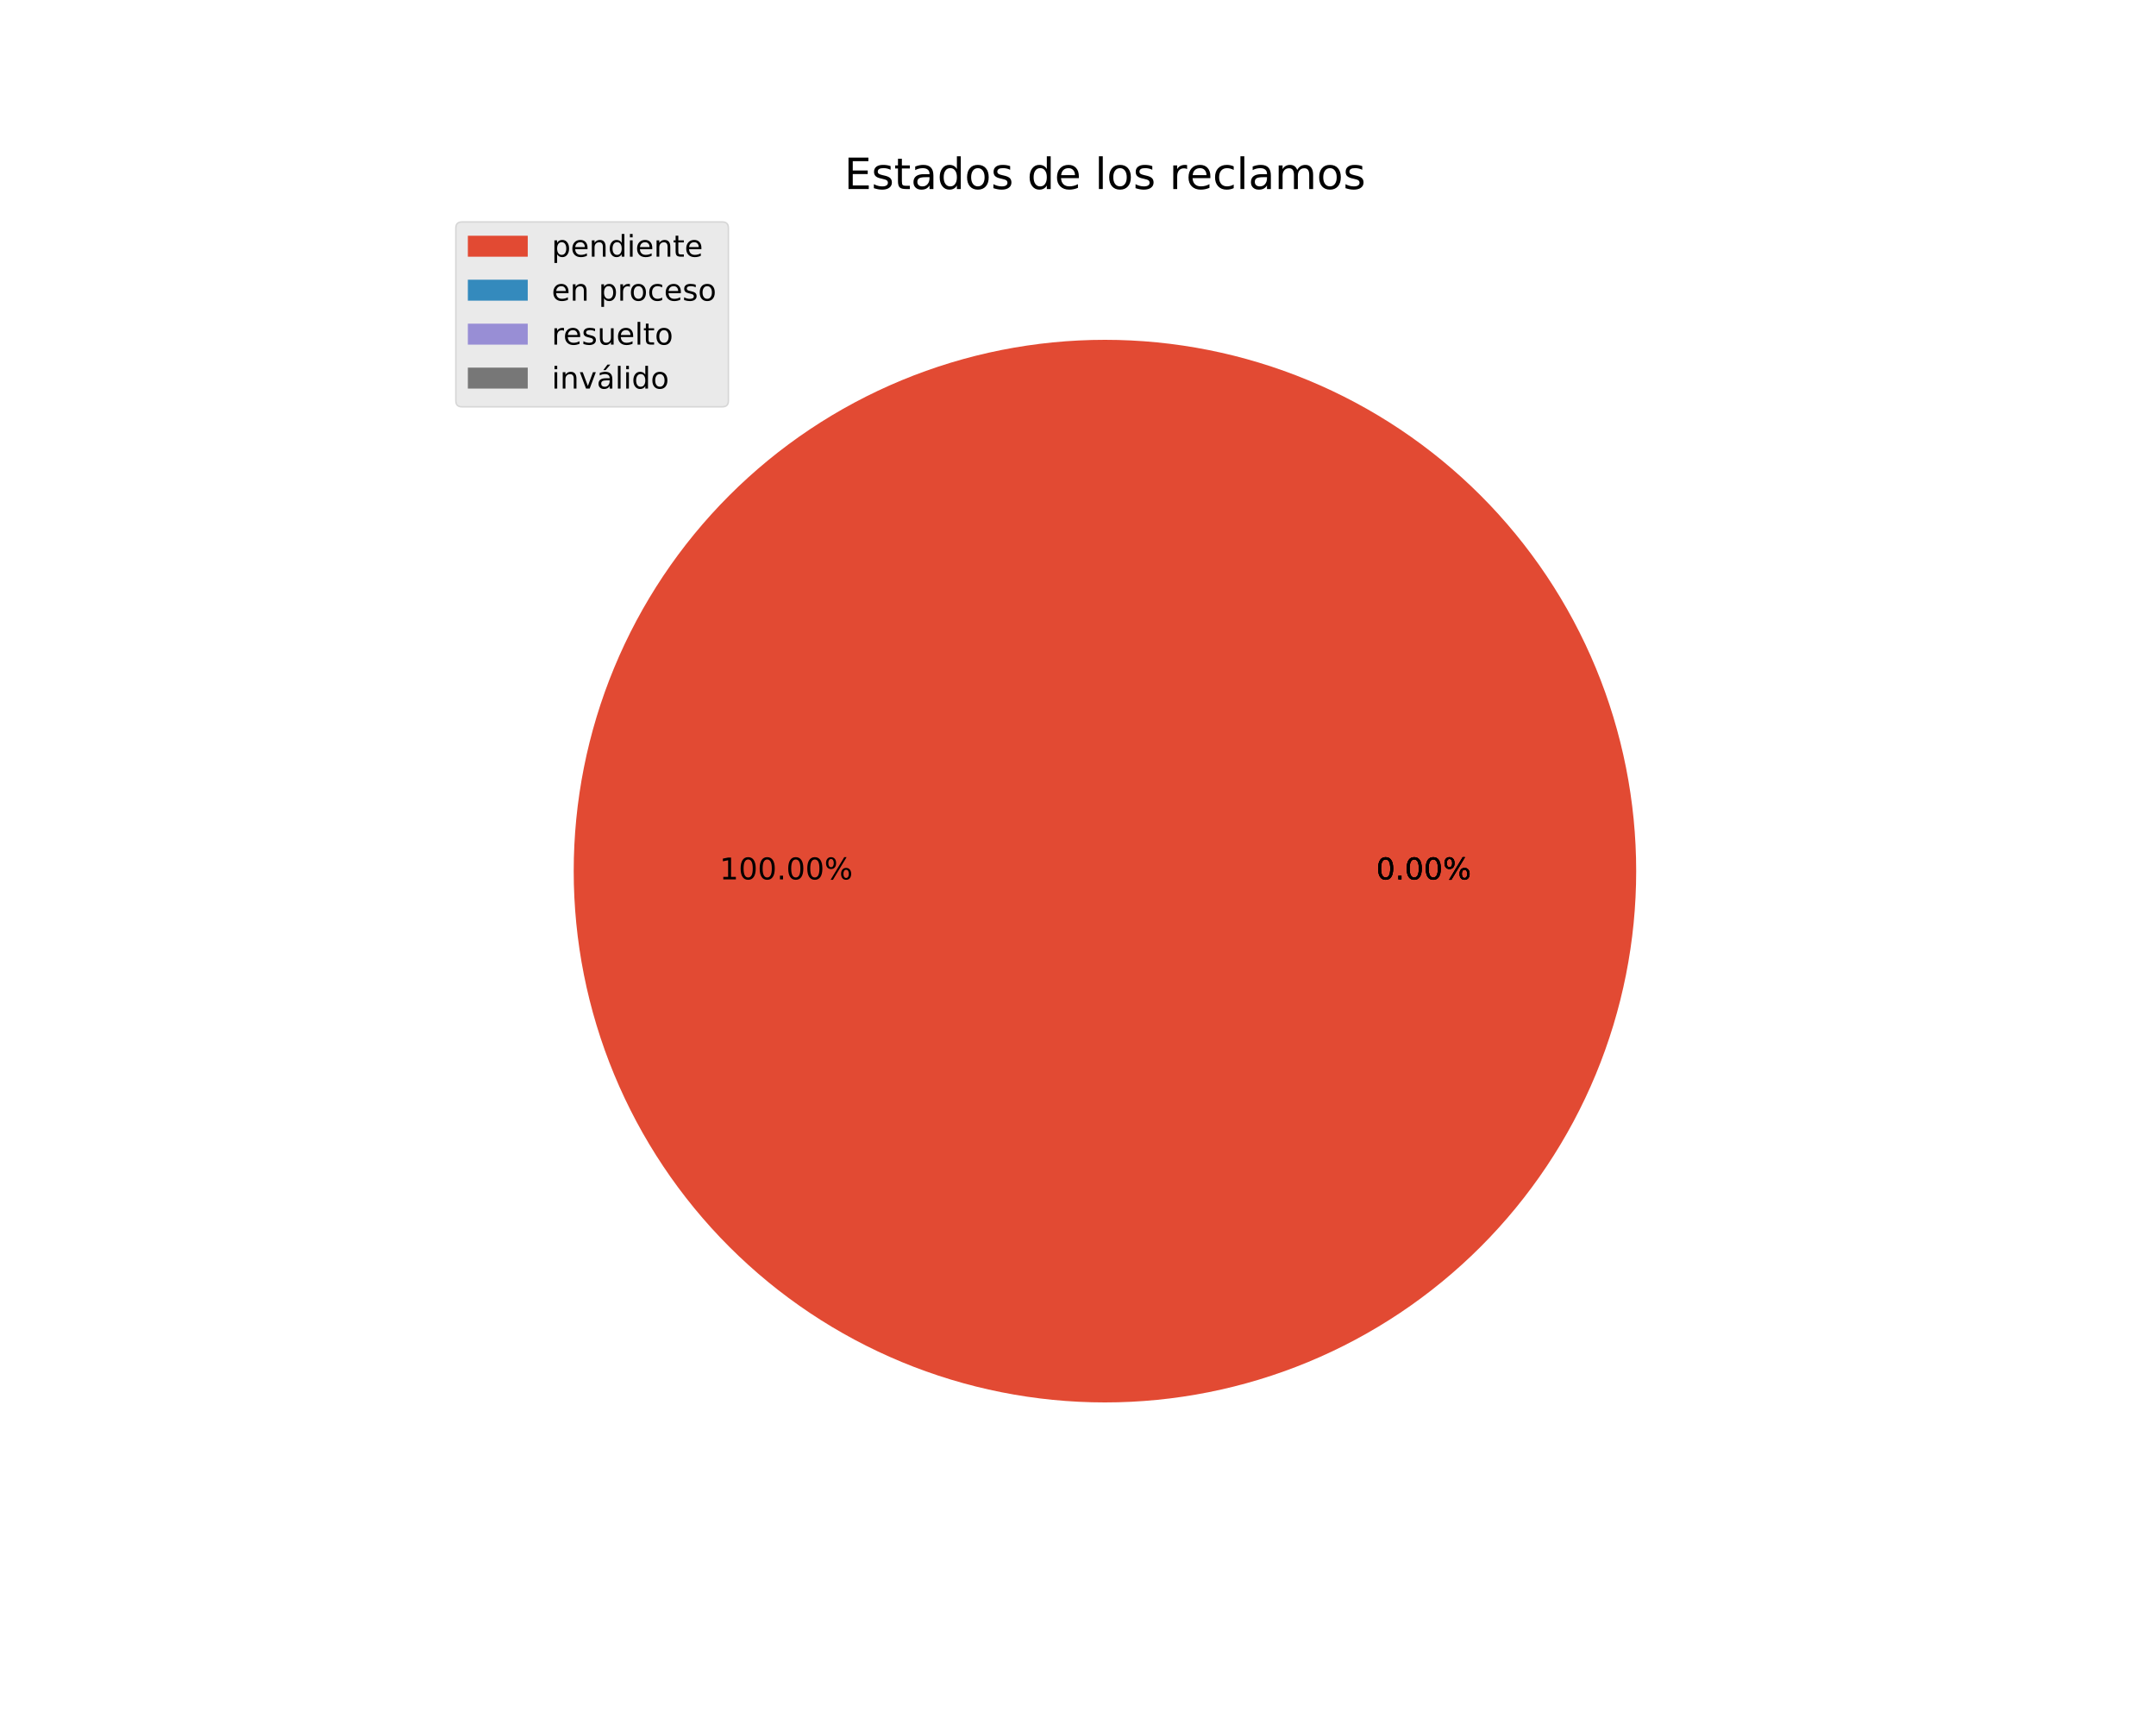
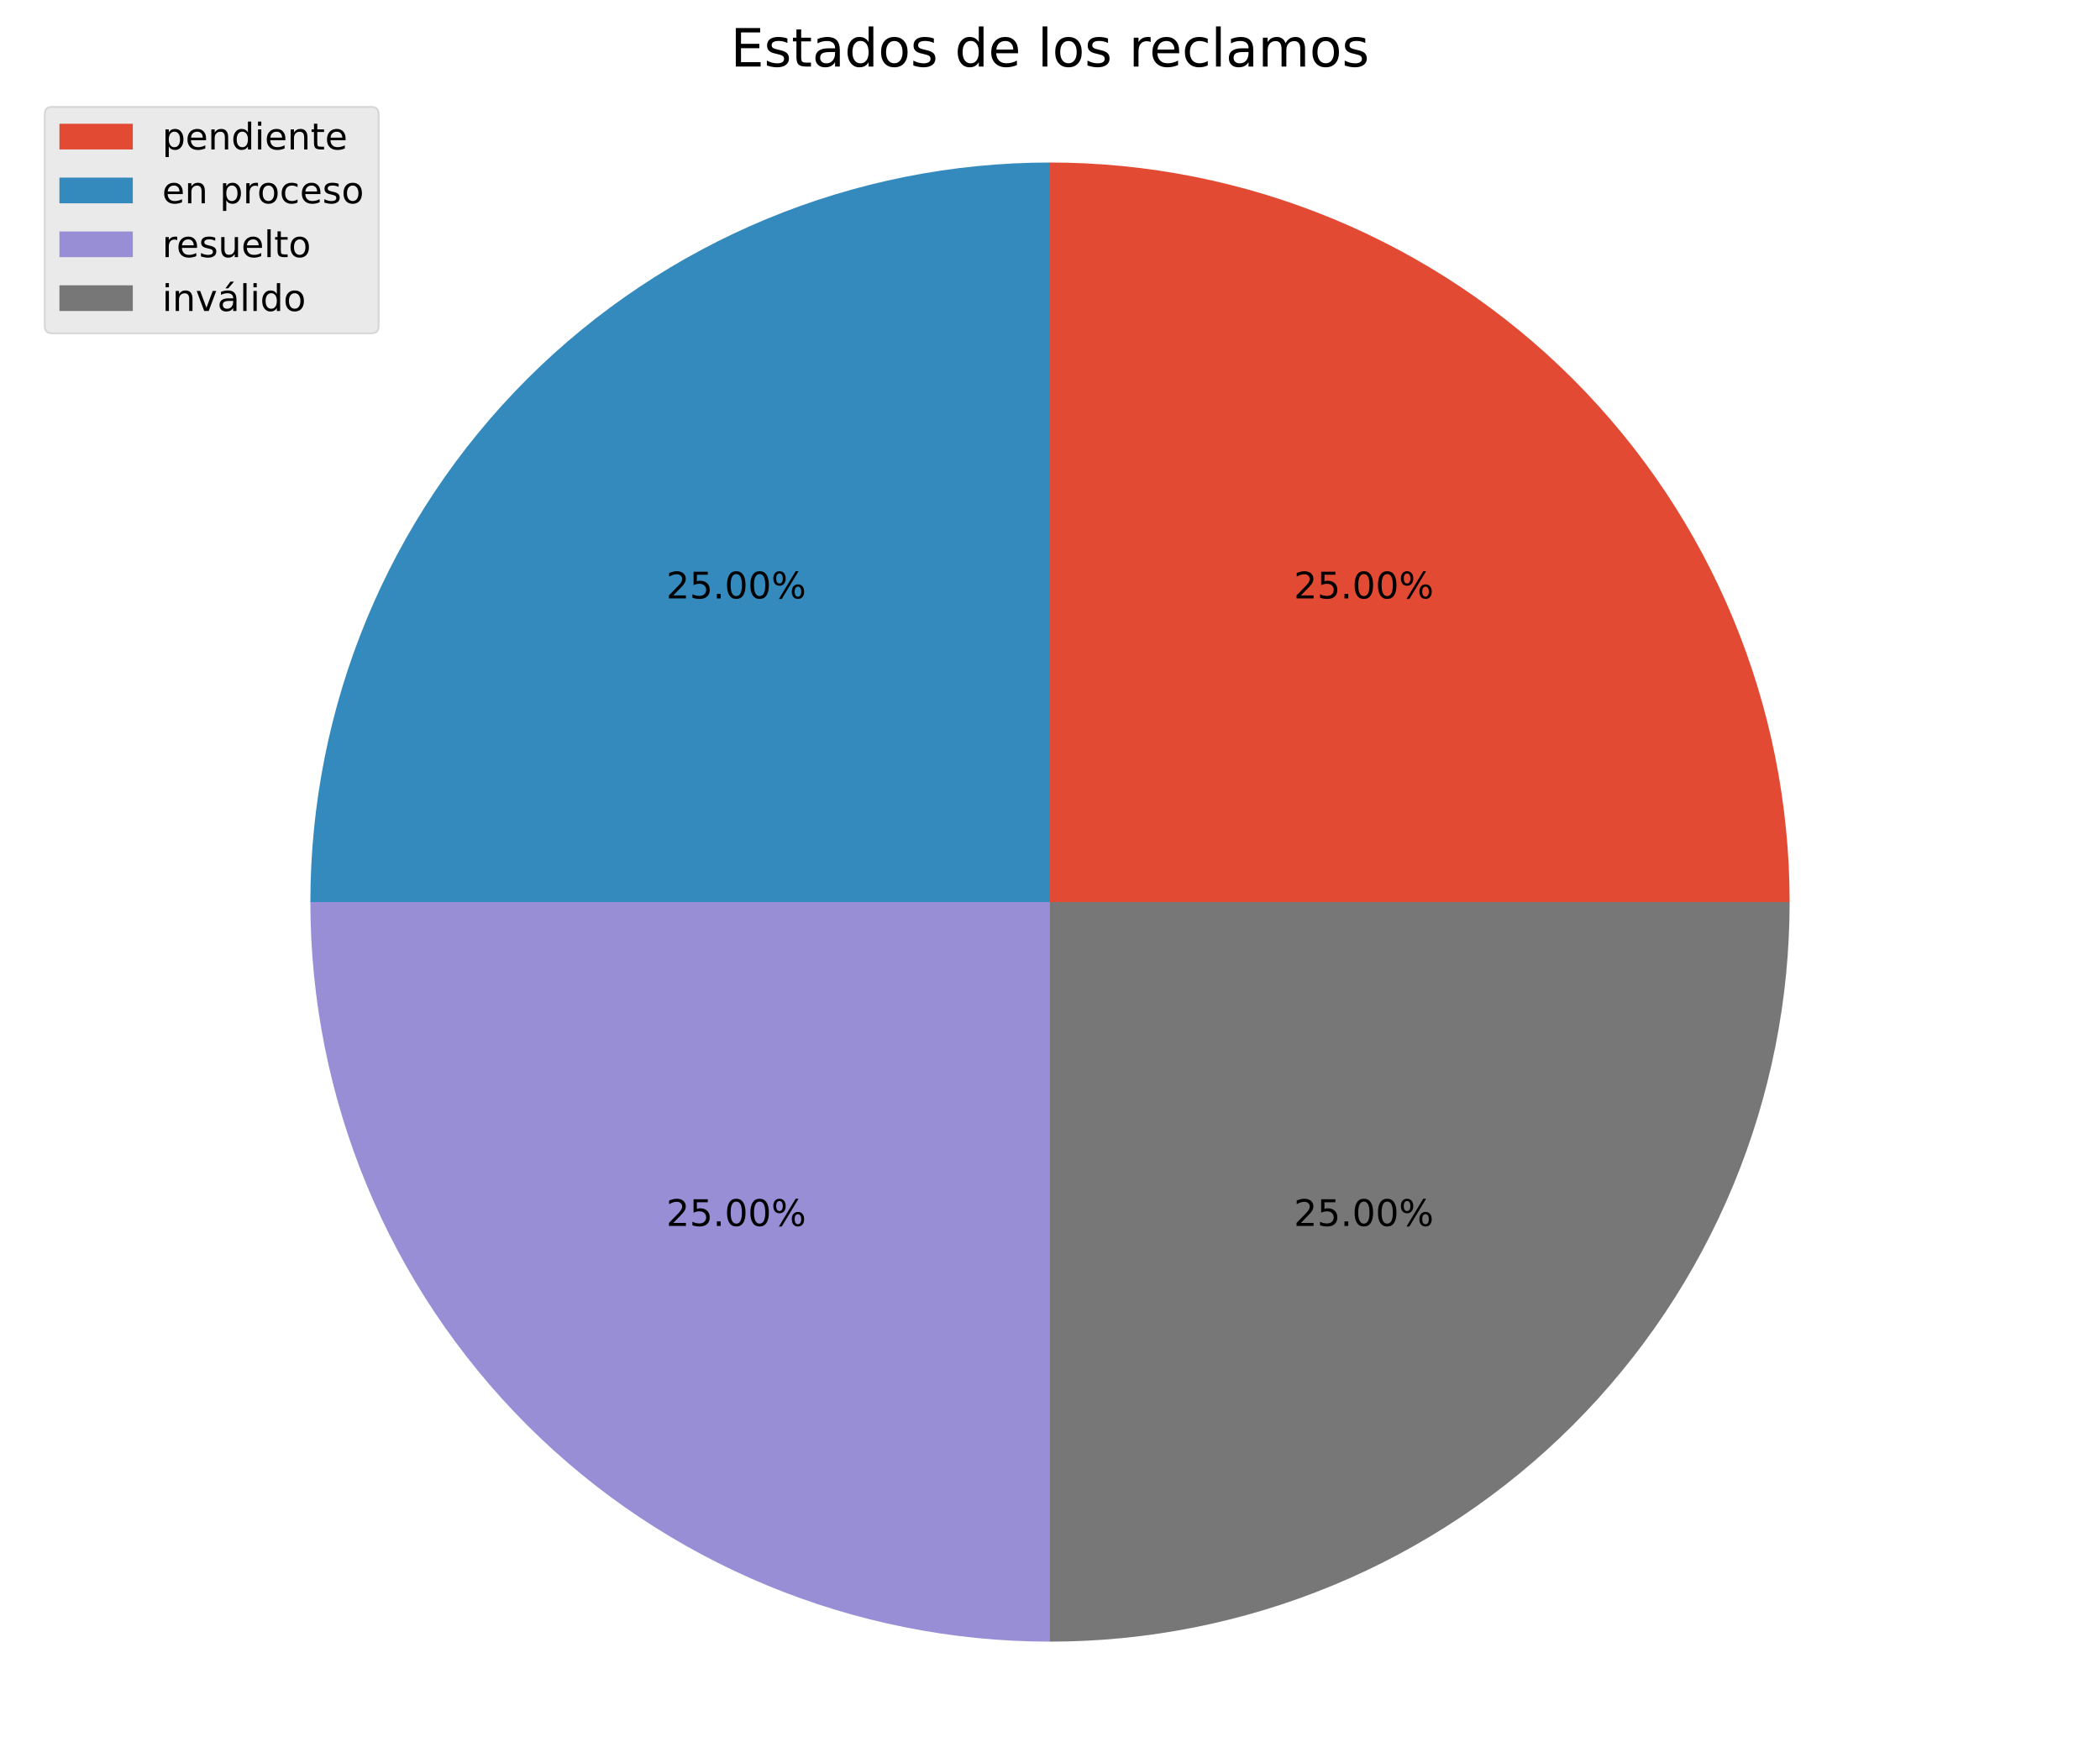
- <svg xmlns="http://www.w3.org/2000/svg" xmlns:xlink="http://www.w3.org/1999/xlink" width="720pt" height="576pt" viewBox="0 0 720 576" version="1.1">
+ <svg xmlns="http://www.w3.org/2000/svg" xmlns:xlink="http://www.w3.org/1999/xlink" width="572.4pt" height="474.862pt" viewBox="0 0 572.4 474.862" version="1.1">
  <defs>
    <style type="text/css">*{stroke-linejoin: round; stroke-linecap: butt}</style>
  </defs>
  <g id="figure_1">
    <g id="patch_1">
-       <path d="M 0 576  L 720 576  L 720 0  L 0 0  z " style="fill: #ffffff" />
+       <path d="M 0 474.862  L 572.4 474.862  L 572.4 0  L 0 0  z " style="fill: #ffffff" />
    </g>
    <g id="axes_1">
      <g id="matplotlib.axis_1" />
      <g id="matplotlib.axis_2" />
      <g id="patch_2">
-         <path d="M 546.408 290.88  C 546.408 267.583 541.819 244.513 532.904 222.989  C 523.988 201.465 510.92 181.907 494.446 165.434  C 477.973 148.96 458.415 135.892 436.891 126.976  C 415.367 118.061 392.297 113.472 369 113.472  C 345.703 113.472 322.633 118.061 301.109 126.976  C 279.585 135.892 260.027 148.96 243.554 165.434  C 227.08 181.907 214.012 201.465 205.096 222.989  C 196.181 244.513 191.592 267.583 191.592 290.88  C 191.592 314.177 196.181 337.247 205.096 358.771  C 214.012 380.295 227.08 399.853 243.554 416.326  C 260.027 432.8 279.585 445.868 301.109 454.784  C 322.633 463.699 345.703 468.288 369 468.288  C 392.297 468.288 415.367 463.699 436.891 454.784  C 458.415 445.868 477.973 432.8 494.446 416.326  C 510.92 399.853 523.988 380.295 532.904 358.771  C 541.819 337.247 546.408 314.177 546.408 290.88  M 369 290.88  z " style="fill: #e24a33" />
+         <path d="M 487.8 245.902  C 487.8 192.455 466.546 141.142 428.753 103.349  C 390.96 65.556 339.647 44.302 286.2 44.302  L 286.2 245.902  z " style="fill: #e24a33" />
      </g>
      <g id="patch_3">
-         <path d="M 546.408 290.88  C 546.408 290.88 546.408 290.88 546.408 290.88  L 369 290.88  z " style="fill: #348abd" />
+         <path d="M 286.2 44.302  C 232.753 44.302 181.44 65.556 143.647 103.349  C 105.854 141.142 84.6 192.455 84.6 245.902  L 286.2 245.902  z " style="fill: #348abd" />
      </g>
      <g id="patch_4">
-         <path d="M 546.408 290.88  C 546.408 290.88 546.408 290.88 546.408 290.88  L 369 290.88  z " style="fill: #988ed5" />
+         <path d="M 84.6 245.902  C 84.6 299.349 105.854 350.662 143.647 388.454  C 181.44 426.247 232.753 447.502 286.2 447.502  L 286.2 245.902  z " style="fill: #988ed5" />
      </g>
      <g id="patch_5">
-         <path d="M 546.408 290.88  C 546.408 290.88 546.408 290.88 546.408 290.88  L 369 290.88  z " style="fill: #777777" />
+         <path d="M 286.2 447.502  C 312.674 447.502 338.89 442.287 363.349 432.156  C 387.808 422.025 410.033 407.174 428.753 388.454  C 447.473 369.735 462.323 347.509 472.454 323.051  C 482.585 298.592 487.8 272.376 487.8 245.902  L 286.2 245.902  z " style="fill: #777777" />
      </g>
      <g id="text_1">
-         <g transform="translate(240.3091 293.6394) scale(0.1 -0.1)">
+         <g transform="translate(352.6668 163.1295) scale(0.1 -0.1)">
          <defs>
-             <path id="DejaVuSans-31" d="M 794 531  L 1825 531  L 1825 4091  L 703 3866  L 703 4441  L 1819 4666  L 2450 4666  L 2450 531  L 3481 531  L 3481 0  L 794 0  L 794 531  z " transform="scale(0.015625)" />
+             <path id="DejaVuSans-32" d="M 1228 531  L 3431 531  L 3431 0  L 469 0  L 469 531  Q 828 903 1448 1529  Q 2069 2156 2228 2338  Q 2531 2678 2651 2914  Q 2772 3150 2772 3378  Q 2772 3750 2511 3984  Q 2250 4219 1831 4219  Q 1534 4219 1204 4116  Q 875 4013 500 3803  L 500 4441  Q 881 4594 1212 4672  Q 1544 4750 1819 4750  Q 2544 4750 2975 4387  Q 3406 4025 3406 3419  Q 3406 3131 3298 2873  Q 3191 2616 2906 2266  Q 2828 2175 2409 1742  Q 1991 1309 1228 531  z " transform="scale(0.015625)" />
+             <path id="DejaVuSans-35" d="M 691 4666  L 3169 4666  L 3169 4134  L 1269 4134  L 1269 2991  Q 1406 3038 1543 3061  Q 1681 3084 1819 3084  Q 2600 3084 3056 2656  Q 3513 2228 3513 1497  Q 3513 744 3044 326  Q 2575 -91 1722 -91  Q 1428 -91 1123 -41  Q 819 9 494 109  L 494 744  Q 775 591 1075 516  Q 1375 441 1709 441  Q 2250 441 2565 725  Q 2881 1009 2881 1497  Q 2881 1984 2565 2268  Q 2250 2553 1709 2553  Q 1456 2553 1204 2497  Q 953 2441 691 2322  L 691 4666  z " transform="scale(0.015625)" />
+             <path id="DejaVuSans-2e" d="M 684 794  L 1344 794  L 1344 0  L 684 0  L 684 794  z " transform="scale(0.015625)" />
            <path id="DejaVuSans-30" d="M 2034 4250  Q 1547 4250 1301 3770  Q 1056 3291 1056 2328  Q 1056 1369 1301 889  Q 1547 409 2034 409  Q 2525 409 2770 889  Q 3016 1369 3016 2328  Q 3016 3291 2770 3770  Q 2525 4250 2034 4250  z M 2034 4750  Q 2819 4750 3233 4129  Q 3647 3509 3647 2328  Q 3647 1150 3233 529  Q 2819 -91 2034 -91  Q 1250 -91 836 529  Q 422 1150 422 2328  Q 422 3509 836 4129  Q 1250 4750 2034 4750  z " transform="scale(0.015625)" />
-             <path id="DejaVuSans-2e" d="M 684 794  L 1344 794  L 1344 0  L 684 0  L 684 794  z " transform="scale(0.015625)" />
            <path id="DejaVuSans-25" d="M 4653 2053  Q 4381 2053 4226 1822  Q 4072 1591 4072 1178  Q 4072 772 4226 539  Q 4381 306 4653 306  Q 4919 306 5073 539  Q 5228 772 5228 1178  Q 5228 1588 5073 1820  Q 4919 2053 4653 2053  z M 4653 2450  Q 5147 2450 5437 2106  Q 5728 1763 5728 1178  Q 5728 594 5436 251  Q 5144 -91 4653 -91  Q 4153 -91 3862 251  Q 3572 594 3572 1178  Q 3572 1766 3864 2108  Q 4156 2450 4653 2450  z M 1428 4353  Q 1159 4353 1004 4120  Q 850 3888 850 3481  Q 850 3069 1003 2837  Q 1156 2606 1428 2606  Q 1700 2606 1854 2837  Q 2009 3069 2009 3481  Q 2009 3884 1853 4118  Q 1697 4353 1428 4353  z M 4250 4750  L 4750 4750  L 1831 -91  L 1331 -91  L 4250 4750  z M 1428 4750  Q 1922 4750 2215 4408  Q 2509 4066 2509 3481  Q 2509 2891 2217 2550  Q 1925 2209 1428 2209  Q 931 2209 642 2551  Q 353 2894 353 3481  Q 353 4063 643 4406  Q 934 4750 1428 4750  z " transform="scale(0.015625)" />
          </defs>
-           <use xlink:href="#DejaVuSans-31" />
-           <use xlink:href="#DejaVuSans-30" transform="translate(63.62305 0)" />
-           <use xlink:href="#DejaVuSans-30" transform="translate(127.2461 0)" />
-           <use xlink:href="#DejaVuSans-2e" transform="translate(190.8691 0)" />
+           <use xlink:href="#DejaVuSans-32" />
+           <use xlink:href="#DejaVuSans-35" transform="translate(63.62305 0)" />
+           <use xlink:href="#DejaVuSans-2e" transform="translate(127.2461 0)" />
+           <use xlink:href="#DejaVuSans-30" transform="translate(159.0332 0)" />
          <use xlink:href="#DejaVuSans-30" transform="translate(222.6562 0)" />
-           <use xlink:href="#DejaVuSans-30" transform="translate(286.2793 0)" />
-           <use xlink:href="#DejaVuSans-25" transform="translate(349.9023 0)" />
+           <use xlink:href="#DejaVuSans-25" transform="translate(286.2793 0)" />
        </g>
      </g>
      <g id="text_2">
-         <g transform="translate(459.5612 293.6394) scale(0.1 -0.1)">
-           <use xlink:href="#DejaVuSans-30" />
-           <use xlink:href="#DejaVuSans-2e" transform="translate(63.62305 0)" />
-           <use xlink:href="#DejaVuSans-30" transform="translate(95.41016 0)" />
+         <g transform="translate(181.6035 163.1295) scale(0.1 -0.1)">
+           <use xlink:href="#DejaVuSans-32" />
+           <use xlink:href="#DejaVuSans-35" transform="translate(63.62305 0)" />
+           <use xlink:href="#DejaVuSans-2e" transform="translate(127.2461 0)" />
          <use xlink:href="#DejaVuSans-30" transform="translate(159.0332 0)" />
-           <use xlink:href="#DejaVuSans-25" transform="translate(222.6562 0)" />
+           <use xlink:href="#DejaVuSans-30" transform="translate(222.6562 0)" />
+           <use xlink:href="#DejaVuSans-25" transform="translate(286.2793 0)" />
        </g>
      </g>
      <g id="text_3">
-         <g transform="translate(459.5612 293.6394) scale(0.1 -0.1)">
-           <use xlink:href="#DejaVuSans-30" />
-           <use xlink:href="#DejaVuSans-2e" transform="translate(63.62305 0)" />
-           <use xlink:href="#DejaVuSans-30" transform="translate(95.41016 0)" />
+         <g transform="translate(181.6035 334.1928) scale(0.1 -0.1)">
+           <use xlink:href="#DejaVuSans-32" />
+           <use xlink:href="#DejaVuSans-35" transform="translate(63.62305 0)" />
+           <use xlink:href="#DejaVuSans-2e" transform="translate(127.2461 0)" />
          <use xlink:href="#DejaVuSans-30" transform="translate(159.0332 0)" />
-           <use xlink:href="#DejaVuSans-25" transform="translate(222.6562 0)" />
+           <use xlink:href="#DejaVuSans-30" transform="translate(222.6562 0)" />
+           <use xlink:href="#DejaVuSans-25" transform="translate(286.2793 0)" />
        </g>
      </g>
      <g id="text_4">
-         <g transform="translate(459.5612 293.6394) scale(0.1 -0.1)">
-           <use xlink:href="#DejaVuSans-30" />
-           <use xlink:href="#DejaVuSans-2e" transform="translate(63.62305 0)" />
-           <use xlink:href="#DejaVuSans-30" transform="translate(95.41016 0)" />
+         <g transform="translate(352.6668 334.1927) scale(0.1 -0.1)">
+           <use xlink:href="#DejaVuSans-32" />
+           <use xlink:href="#DejaVuSans-35" transform="translate(63.62305 0)" />
+           <use xlink:href="#DejaVuSans-2e" transform="translate(127.2461 0)" />
          <use xlink:href="#DejaVuSans-30" transform="translate(159.0332 0)" />
-           <use xlink:href="#DejaVuSans-25" transform="translate(222.6562 0)" />
+           <use xlink:href="#DejaVuSans-30" transform="translate(222.6562 0)" />
+           <use xlink:href="#DejaVuSans-25" transform="translate(286.2793 0)" />
        </g>
      </g>
      <g id="text_5">
-         <g transform="translate(281.9464 63.12) scale(0.144 -0.144)">
+         <g transform="translate(199.1464 18.14175) scale(0.144 -0.144)">
          <defs>
            <path id="DejaVuSans-45" d="M 628 4666  L 3578 4666  L 3578 4134  L 1259 4134  L 1259 2753  L 3481 2753  L 3481 2222  L 1259 2222  L 1259 531  L 3634 531  L 3634 0  L 628 0  L 628 4666  z " transform="scale(0.015625)" />
            <path id="DejaVuSans-73" d="M 2834 3397  L 2834 2853  Q 2591 2978 2328 3040  Q 2066 3103 1784 3103  Q 1356 3103 1142 2972  Q 928 2841 928 2578  Q 928 2378 1081 2264  Q 1234 2150 1697 2047  L 1894 2003  Q 2506 1872 2764 1633  Q 3022 1394 3022 966  Q 3022 478 2636 193  Q 2250 -91 1575 -91  Q 1294 -91 989 -36  Q 684 19 347 128  L 347 722  Q 666 556 975 473  Q 1284 391 1588 391  Q 1994 391 2212 530  Q 2431 669 2431 922  Q 2431 1156 2273 1281  Q 2116 1406 1581 1522  L 1381 1569  Q 847 1681 609 1914  Q 372 2147 372 2553  Q 372 3047 722 3315  Q 1072 3584 1716 3584  Q 2034 3584 2315 3537  Q 2597 3491 2834 3397  z " transform="scale(0.015625)" />
            <path id="DejaVuSans-74" d="M 1172 4494  L 1172 3500  L 2356 3500  L 2356 3053  L 1172 3053  L 1172 1153  Q 1172 725 1289 603  Q 1406 481 1766 481  L 2356 481  L 2356 0  L 1766 0  Q 1100 0 847 248  Q 594 497 594 1153  L 594 3053  L 172 3053  L 172 3500  L 594 3500  L 594 4494  L 1172 4494  z " transform="scale(0.015625)" />
            <path id="DejaVuSans-61" d="M 2194 1759  Q 1497 1759 1228 1600  Q 959 1441 959 1056  Q 959 750 1161 570  Q 1363 391 1709 391  Q 2188 391 2477 730  Q 2766 1069 2766 1631  L 2766 1759  L 2194 1759  z M 3341 1997  L 3341 0  L 2766 0  L 2766 531  Q 2569 213 2275 61  Q 1981 -91 1556 -91  Q 1019 -91 701 211  Q 384 513 384 1019  Q 384 1609 779 1909  Q 1175 2209 1959 2209  L 2766 2209  L 2766 2266  Q 2766 2663 2505 2880  Q 2244 3097 1772 3097  Q 1472 3097 1187 3025  Q 903 2953 641 2809  L 641 3341  Q 956 3463 1253 3523  Q 1550 3584 1831 3584  Q 2591 3584 2966 3190  Q 3341 2797 3341 1997  z " transform="scale(0.015625)" />
            <path id="DejaVuSans-64" d="M 2906 2969  L 2906 4863  L 3481 4863  L 3481 0  L 2906 0  L 2906 525  Q 2725 213 2448 61  Q 2172 -91 1784 -91  Q 1150 -91 751 415  Q 353 922 353 1747  Q 353 2572 751 3078  Q 1150 3584 1784 3584  Q 2172 3584 2448 3432  Q 2725 3281 2906 2969  z M 947 1747  Q 947 1113 1208 752  Q 1469 391 1925 391  Q 2381 391 2643 752  Q 2906 1113 2906 1747  Q 2906 2381 2643 2742  Q 2381 3103 1925 3103  Q 1469 3103 1208 2742  Q 947 2381 947 1747  z " transform="scale(0.015625)" />
            <path id="DejaVuSans-6f" d="M 1959 3097  Q 1497 3097 1228 2736  Q 959 2375 959 1747  Q 959 1119 1226 758  Q 1494 397 1959 397  Q 2419 397 2687 759  Q 2956 1122 2956 1747  Q 2956 2369 2687 2733  Q 2419 3097 1959 3097  z M 1959 3584  Q 2709 3584 3137 3096  Q 3566 2609 3566 1747  Q 3566 888 3137 398  Q 2709 -91 1959 -91  Q 1206 -91 779 398  Q 353 888 353 1747  Q 353 2609 779 3096  Q 1206 3584 1959 3584  z " transform="scale(0.015625)" />
            <path id="DejaVuSans-20" transform="scale(0.015625)" />
            <path id="DejaVuSans-65" d="M 3597 1894  L 3597 1613  L 953 1613  Q 991 1019 1311 708  Q 1631 397 2203 397  Q 2534 397 2845 478  Q 3156 559 3463 722  L 3463 178  Q 3153 47 2828 -22  Q 2503 -91 2169 -91  Q 1331 -91 842 396  Q 353 884 353 1716  Q 353 2575 817 3079  Q 1281 3584 2069 3584  Q 2775 3584 3186 3129  Q 3597 2675 3597 1894  z M 3022 2063  Q 3016 2534 2758 2815  Q 2500 3097 2075 3097  Q 1594 3097 1305 2825  Q 1016 2553 972 2059  L 3022 2063  z " transform="scale(0.015625)" />
            <path id="DejaVuSans-6c" d="M 603 4863  L 1178 4863  L 1178 0  L 603 0  L 603 4863  z " transform="scale(0.015625)" />
            <path id="DejaVuSans-72" d="M 2631 2963  Q 2534 3019 2420 3045  Q 2306 3072 2169 3072  Q 1681 3072 1420 2755  Q 1159 2438 1159 1844  L 1159 0  L 581 0  L 581 3500  L 1159 3500  L 1159 2956  Q 1341 3275 1631 3429  Q 1922 3584 2338 3584  Q 2397 3584 2469 3576  Q 2541 3569 2628 3553  L 2631 2963  z " transform="scale(0.015625)" />
            <path id="DejaVuSans-63" d="M 3122 3366  L 3122 2828  Q 2878 2963 2633 3030  Q 2388 3097 2138 3097  Q 1578 3097 1268 2742  Q 959 2388 959 1747  Q 959 1106 1268 751  Q 1578 397 2138 397  Q 2388 397 2633 464  Q 2878 531 3122 666  L 3122 134  Q 2881 22 2623 -34  Q 2366 -91 2075 -91  Q 1284 -91 818 406  Q 353 903 353 1747  Q 353 2603 823 3093  Q 1294 3584 2113 3584  Q 2378 3584 2631 3529  Q 2884 3475 3122 3366  z " transform="scale(0.015625)" />
            <path id="DejaVuSans-6d" d="M 3328 2828  Q 3544 3216 3844 3400  Q 4144 3584 4550 3584  Q 5097 3584 5394 3201  Q 5691 2819 5691 2113  L 5691 0  L 5113 0  L 5113 2094  Q 5113 2597 4934 2840  Q 4756 3084 4391 3084  Q 3944 3084 3684 2787  Q 3425 2491 3425 1978  L 3425 0  L 2847 0  L 2847 2094  Q 2847 2600 2669 2842  Q 2491 3084 2119 3084  Q 1678 3084 1418 2786  Q 1159 2488 1159 1978  L 1159 0  L 581 0  L 581 3500  L 1159 3500  L 1159 2956  Q 1356 3278 1631 3431  Q 1906 3584 2284 3584  Q 2666 3584 2933 3390  Q 3200 3197 3328 2828  z " transform="scale(0.015625)" />
          </defs>
          <use xlink:href="#DejaVuSans-45" />
          <use xlink:href="#DejaVuSans-73" transform="translate(63.18359 0)" />
          <use xlink:href="#DejaVuSans-74" transform="translate(115.2832 0)" />
          <use xlink:href="#DejaVuSans-61" transform="translate(154.4922 0)" />
          <use xlink:href="#DejaVuSans-64" transform="translate(215.7715 0)" />
          <use xlink:href="#DejaVuSans-6f" transform="translate(279.248 0)" />
          <use xlink:href="#DejaVuSans-73" transform="translate(340.4297 0)" />
          <use xlink:href="#DejaVuSans-20" transform="translate(392.5293 0)" />
          <use xlink:href="#DejaVuSans-64" transform="translate(424.3164 0)" />
          <use xlink:href="#DejaVuSans-65" transform="translate(487.793 0)" />
          <use xlink:href="#DejaVuSans-20" transform="translate(549.3164 0)" />
          <use xlink:href="#DejaVuSans-6c" transform="translate(581.1035 0)" />
          <use xlink:href="#DejaVuSans-6f" transform="translate(608.8867 0)" />
          <use xlink:href="#DejaVuSans-73" transform="translate(670.0684 0)" />
          <use xlink:href="#DejaVuSans-20" transform="translate(722.168 0)" />
          <use xlink:href="#DejaVuSans-72" transform="translate(753.9551 0)" />
          <use xlink:href="#DejaVuSans-65" transform="translate(792.8184 0)" />
          <use xlink:href="#DejaVuSans-63" transform="translate(854.3418 0)" />
          <use xlink:href="#DejaVuSans-6c" transform="translate(909.3223 0)" />
          <use xlink:href="#DejaVuSans-61" transform="translate(937.1055 0)" />
          <use xlink:href="#DejaVuSans-6d" transform="translate(998.3848 0)" />
          <use xlink:href="#DejaVuSans-6f" transform="translate(1095.797 0)" />
          <use xlink:href="#DejaVuSans-73" transform="translate(1156.979 0)" />
        </g>
      </g>
      <g id="legend_1">
        <g id="patch_6">
-           <path d="M 154.24 135.833  L 241.242 135.833  Q 243.242 135.833 243.242 133.833  L 243.242 76.12  Q 243.242 74.12 241.242 74.12  L 154.24 74.12  Q 152.24 74.12 152.24 76.12  L 152.24 133.833  Q 152.24 135.833 154.24 135.833  z " style="fill: #e5e5e5; opacity: 0.8; stroke: #cccccc; stroke-width: 0.5; stroke-linejoin: miter" />
+           <path d="M 14.2 90.854  L 101.202 90.854  Q 103.202 90.854 103.202 88.854  L 103.202 31.142  Q 103.202 29.142 101.202 29.142  L 14.2 29.142  Q 12.2 29.142 12.2 31.142  L 12.2 88.854  Q 12.2 90.854 14.2 90.854  z " style="fill: #e5e5e5; opacity: 0.8; stroke: #cccccc; stroke-width: 0.5; stroke-linejoin: miter" />
        </g>
        <g id="patch_7">
-           <path d="M 156.24 85.718  L 176.24 85.718  L 176.24 78.718  L 156.24 78.718  z " style="fill: #e24a33" />
+           <path d="M 16.2 40.74  L 36.2 40.74  L 36.2 33.74  L 16.2 33.74  z " style="fill: #e24a33" />
        </g>
        <g id="text_6">
-           <g transform="translate(184.24 85.71844) scale(0.1 -0.1)">
+           <g transform="translate(44.2 40.74019) scale(0.1 -0.1)">
            <defs>
              <path id="DejaVuSans-70" d="M 1159 525  L 1159 -1331  L 581 -1331  L 581 3500  L 1159 3500  L 1159 2969  Q 1341 3281 1617 3432  Q 1894 3584 2278 3584  Q 2916 3584 3314 3078  Q 3713 2572 3713 1747  Q 3713 922 3314 415  Q 2916 -91 2278 -91  Q 1894 -91 1617 61  Q 1341 213 1159 525  z M 3116 1747  Q 3116 2381 2855 2742  Q 2594 3103 2138 3103  Q 1681 3103 1420 2742  Q 1159 2381 1159 1747  Q 1159 1113 1420 752  Q 1681 391 2138 391  Q 2594 391 2855 752  Q 3116 1113 3116 1747  z " transform="scale(0.015625)" />
              <path id="DejaVuSans-6e" d="M 3513 2113  L 3513 0  L 2938 0  L 2938 2094  Q 2938 2591 2744 2837  Q 2550 3084 2163 3084  Q 1697 3084 1428 2787  Q 1159 2491 1159 1978  L 1159 0  L 581 0  L 581 3500  L 1159 3500  L 1159 2956  Q 1366 3272 1645 3428  Q 1925 3584 2291 3584  Q 2894 3584 3203 3211  Q 3513 2838 3513 2113  z " transform="scale(0.015625)" />
              <path id="DejaVuSans-69" d="M 603 3500  L 1178 3500  L 1178 0  L 603 0  L 603 3500  z M 603 4863  L 1178 4863  L 1178 4134  L 603 4134  L 603 4863  z " transform="scale(0.015625)" />
            </defs>
            <use xlink:href="#DejaVuSans-70" />
            <use xlink:href="#DejaVuSans-65" transform="translate(63.47656 0)" />
            <use xlink:href="#DejaVuSans-6e" transform="translate(125 0)" />
            <use xlink:href="#DejaVuSans-64" transform="translate(188.3789 0)" />
            <use xlink:href="#DejaVuSans-69" transform="translate(251.8555 0)" />
            <use xlink:href="#DejaVuSans-65" transform="translate(279.6387 0)" />
            <use xlink:href="#DejaVuSans-6e" transform="translate(341.1621 0)" />
            <use xlink:href="#DejaVuSans-74" transform="translate(404.541 0)" />
            <use xlink:href="#DejaVuSans-65" transform="translate(443.75 0)" />
          </g>
        </g>
        <g id="patch_8">
-           <path d="M 156.24 100.397  L 176.24 100.397  L 176.24 93.397  L 156.24 93.397  z " style="fill: #348abd" />
+           <path d="M 16.2 55.418  L 36.2 55.418  L 36.2 48.418  L 16.2 48.418  z " style="fill: #348abd" />
        </g>
        <g id="text_7">
-           <g transform="translate(184.24 100.3966) scale(0.1 -0.1)">
+           <g transform="translate(44.2 55.41831) scale(0.1 -0.1)">
            <use xlink:href="#DejaVuSans-65" />
            <use xlink:href="#DejaVuSans-6e" transform="translate(61.52344 0)" />
            <use xlink:href="#DejaVuSans-20" transform="translate(124.9023 0)" />
            <use xlink:href="#DejaVuSans-70" transform="translate(156.6895 0)" />
            <use xlink:href="#DejaVuSans-72" transform="translate(220.166 0)" />
            <use xlink:href="#DejaVuSans-6f" transform="translate(259.0293 0)" />
            <use xlink:href="#DejaVuSans-63" transform="translate(320.2109 0)" />
            <use xlink:href="#DejaVuSans-65" transform="translate(375.1914 0)" />
            <use xlink:href="#DejaVuSans-73" transform="translate(436.7148 0)" />
            <use xlink:href="#DejaVuSans-6f" transform="translate(488.8145 0)" />
          </g>
        </g>
        <g id="patch_9">
-           <path d="M 156.24 115.075  L 176.24 115.075  L 176.24 108.075  L 156.24 108.075  z " style="fill: #988ed5" />
+           <path d="M 16.2 70.096  L 36.2 70.096  L 36.2 63.096  L 16.2 63.096  z " style="fill: #988ed5" />
        </g>
        <g id="text_8">
-           <g transform="translate(184.24 115.0747) scale(0.1 -0.1)">
+           <g transform="translate(44.2 70.09644) scale(0.1 -0.1)">
            <defs>
              <path id="DejaVuSans-75" d="M 544 1381  L 544 3500  L 1119 3500  L 1119 1403  Q 1119 906 1312 657  Q 1506 409 1894 409  Q 2359 409 2629 706  Q 2900 1003 2900 1516  L 2900 3500  L 3475 3500  L 3475 0  L 2900 0  L 2900 538  Q 2691 219 2414 64  Q 2138 -91 1772 -91  Q 1169 -91 856 284  Q 544 659 544 1381  z M 1991 3584  L 1991 3584  z " transform="scale(0.015625)" />
            </defs>
            <use xlink:href="#DejaVuSans-72" />
            <use xlink:href="#DejaVuSans-65" transform="translate(38.86328 0)" />
            <use xlink:href="#DejaVuSans-73" transform="translate(100.3867 0)" />
            <use xlink:href="#DejaVuSans-75" transform="translate(152.4863 0)" />
            <use xlink:href="#DejaVuSans-65" transform="translate(215.8652 0)" />
            <use xlink:href="#DejaVuSans-6c" transform="translate(277.3887 0)" />
            <use xlink:href="#DejaVuSans-74" transform="translate(305.1719 0)" />
            <use xlink:href="#DejaVuSans-6f" transform="translate(344.3809 0)" />
          </g>
        </g>
        <g id="patch_10">
-           <path d="M 156.24 129.753  L 176.24 129.753  L 176.24 122.753  L 156.24 122.753  z " style="fill: #777777" />
+           <path d="M 16.2 84.775  L 36.2 84.775  L 36.2 77.775  L 16.2 77.775  z " style="fill: #777777" />
        </g>
        <g id="text_9">
-           <g transform="translate(184.24 129.7528) scale(0.1 -0.1)">
+           <g transform="translate(44.2 84.77456) scale(0.1 -0.1)">
            <defs>
              <path id="DejaVuSans-76" d="M 191 3500  L 800 3500  L 1894 563  L 2988 3500  L 3597 3500  L 2284 0  L 1503 0  L 191 3500  z " transform="scale(0.015625)" />
              <path id="DejaVuSans-e1" d="M 2194 1759  Q 1497 1759 1228 1600  Q 959 1441 959 1056  Q 959 750 1161 570  Q 1363 391 1709 391  Q 2188 391 2477 730  Q 2766 1069 2766 1631  L 2766 1759  L 2194 1759  z M 3341 1997  L 3341 0  L 2766 0  L 2766 531  Q 2569 213 2275 61  Q 1981 -91 1556 -91  Q 1019 -91 701 211  Q 384 513 384 1019  Q 384 1609 779 1909  Q 1175 2209 1959 2209  L 2766 2209  L 2766 2266  Q 2766 2663 2505 2880  Q 2244 3097 1772 3097  Q 1472 3097 1187 3025  Q 903 2953 641 2809  L 641 3341  Q 956 3463 1253 3523  Q 1550 3584 1831 3584  Q 2591 3584 2966 3190  Q 3341 2797 3341 1997  z M 2290 5119  L 2912 5119  L 1894 3944  L 1415 3944  L 2290 5119  z " transform="scale(0.015625)" />
            </defs>
            <use xlink:href="#DejaVuSans-69" />
            <use xlink:href="#DejaVuSans-6e" transform="translate(27.7832 0)" />
            <use xlink:href="#DejaVuSans-76" transform="translate(91.16211 0)" />
            <use xlink:href="#DejaVuSans-e1" transform="translate(150.3418 0)" />
            <use xlink:href="#DejaVuSans-6c" transform="translate(211.6211 0)" />
            <use xlink:href="#DejaVuSans-69" transform="translate(239.4043 0)" />
            <use xlink:href="#DejaVuSans-64" transform="translate(267.1875 0)" />
            <use xlink:href="#DejaVuSans-6f" transform="translate(330.6641 0)" />
          </g>
        </g>
      </g>
    </g>
  </g>
</svg>
